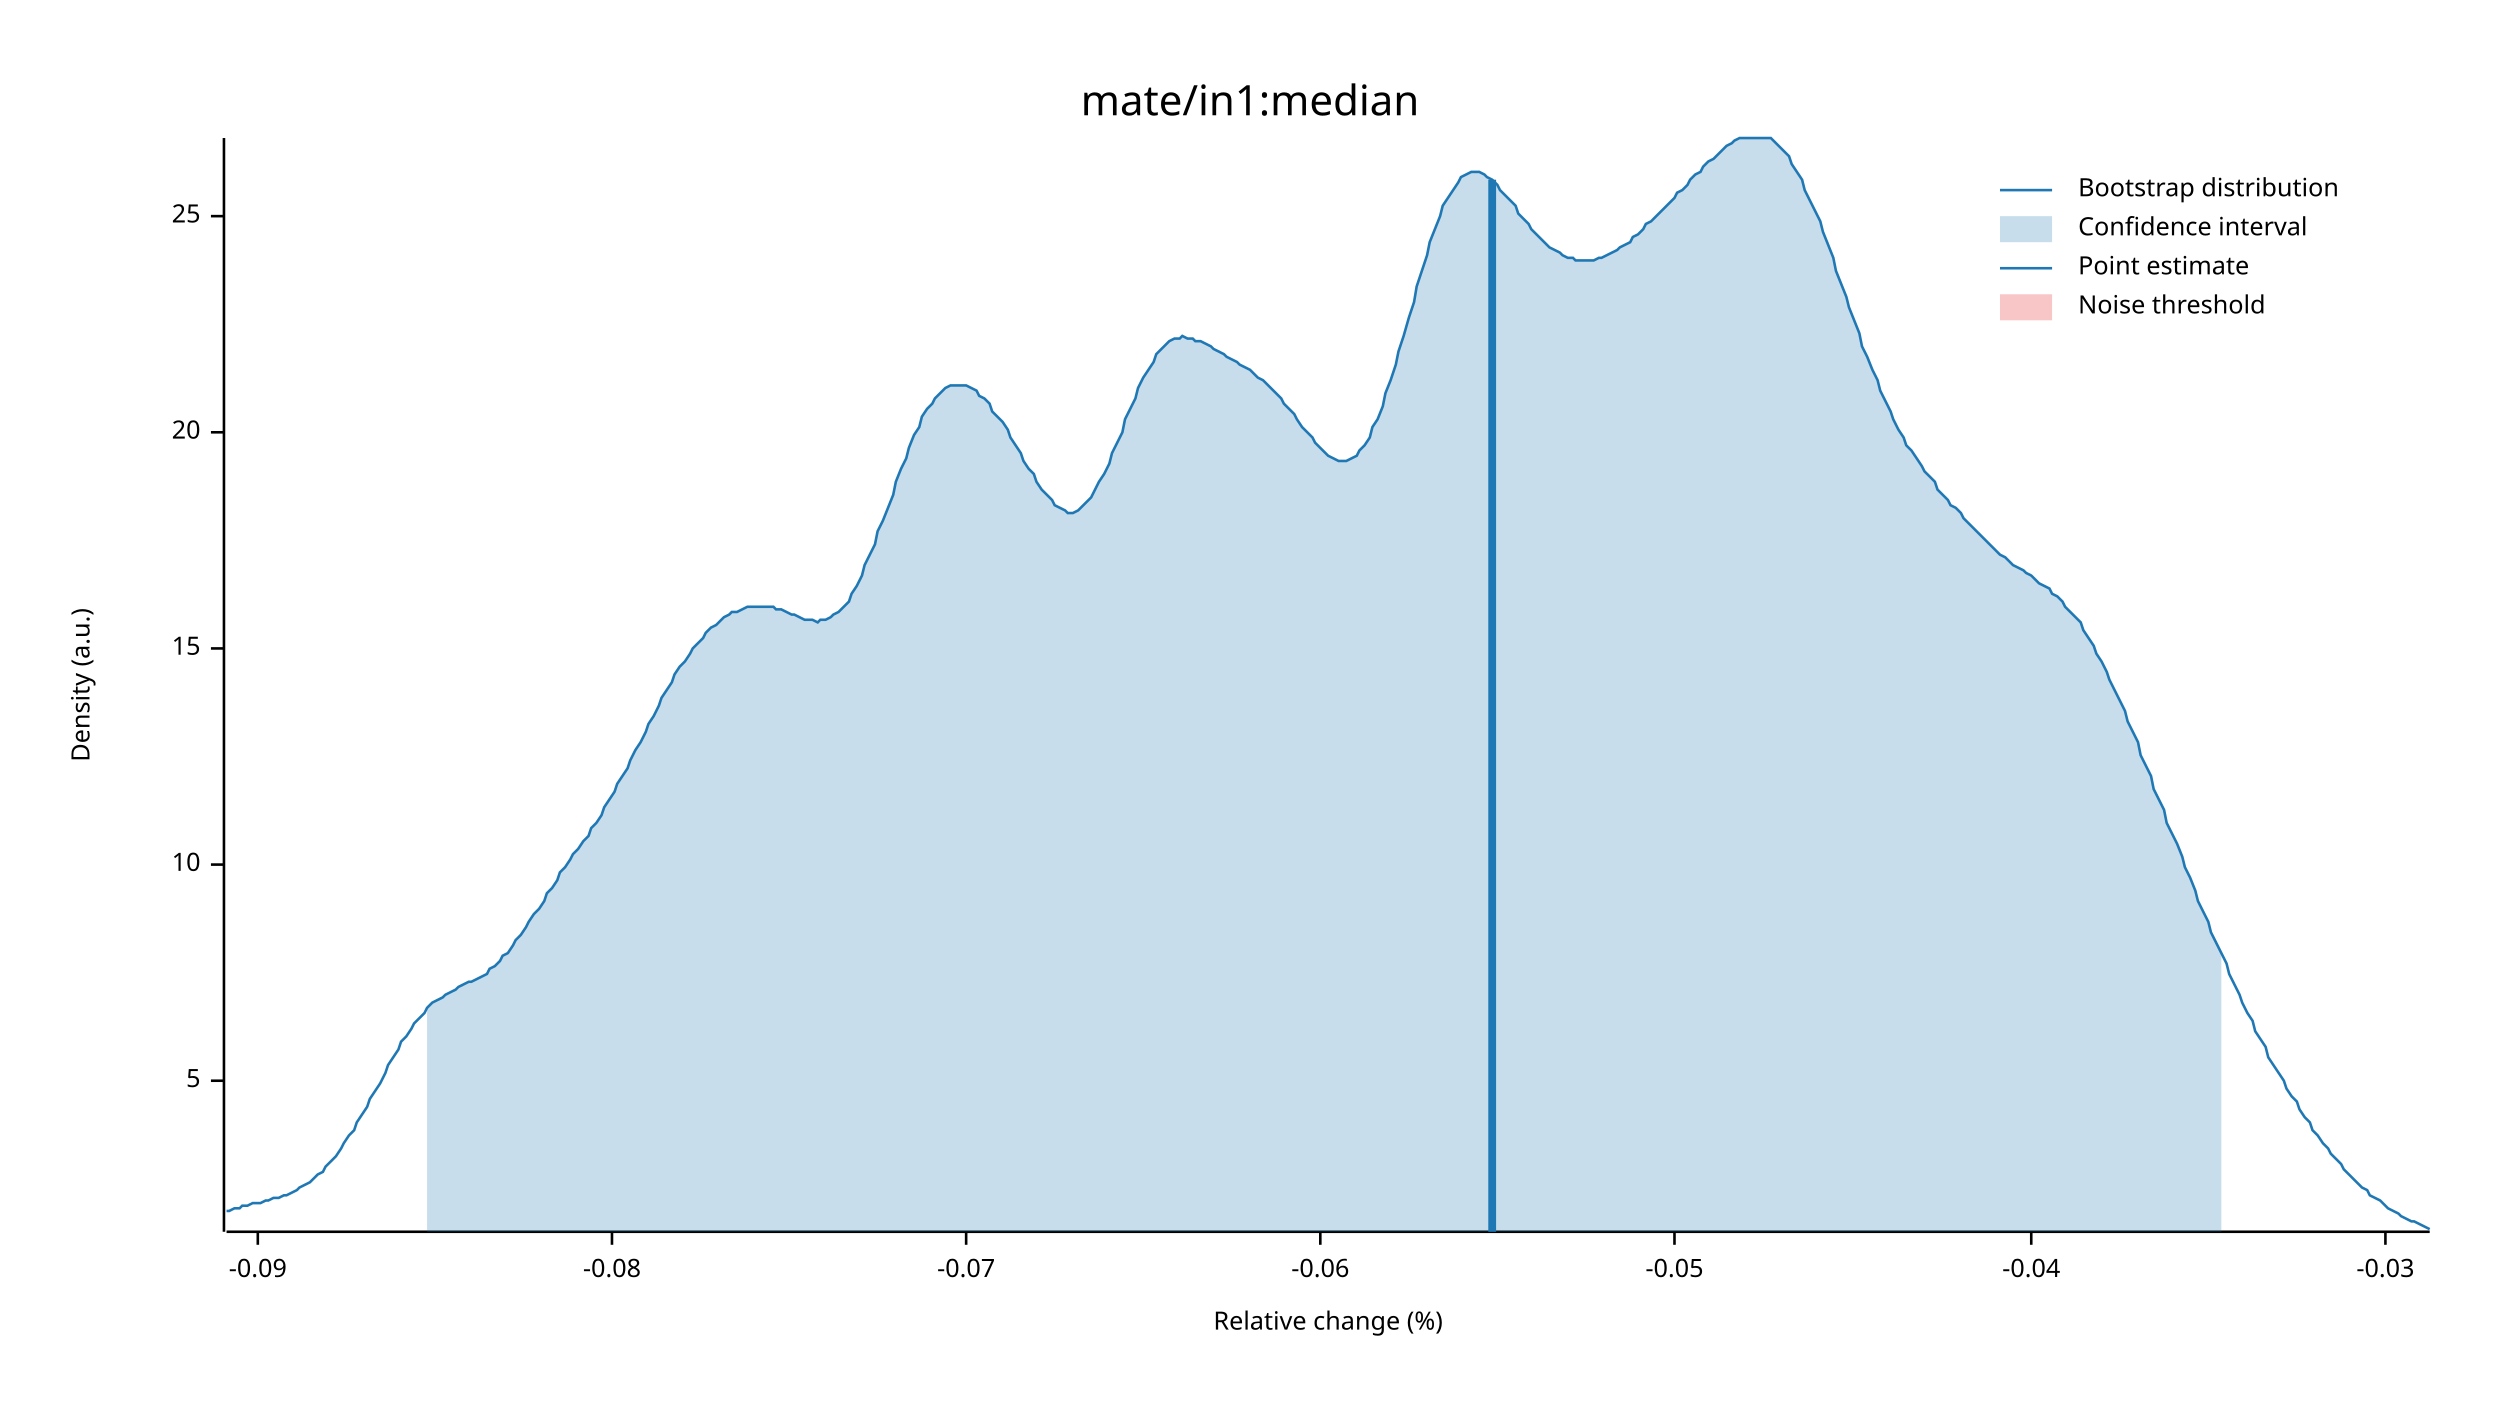
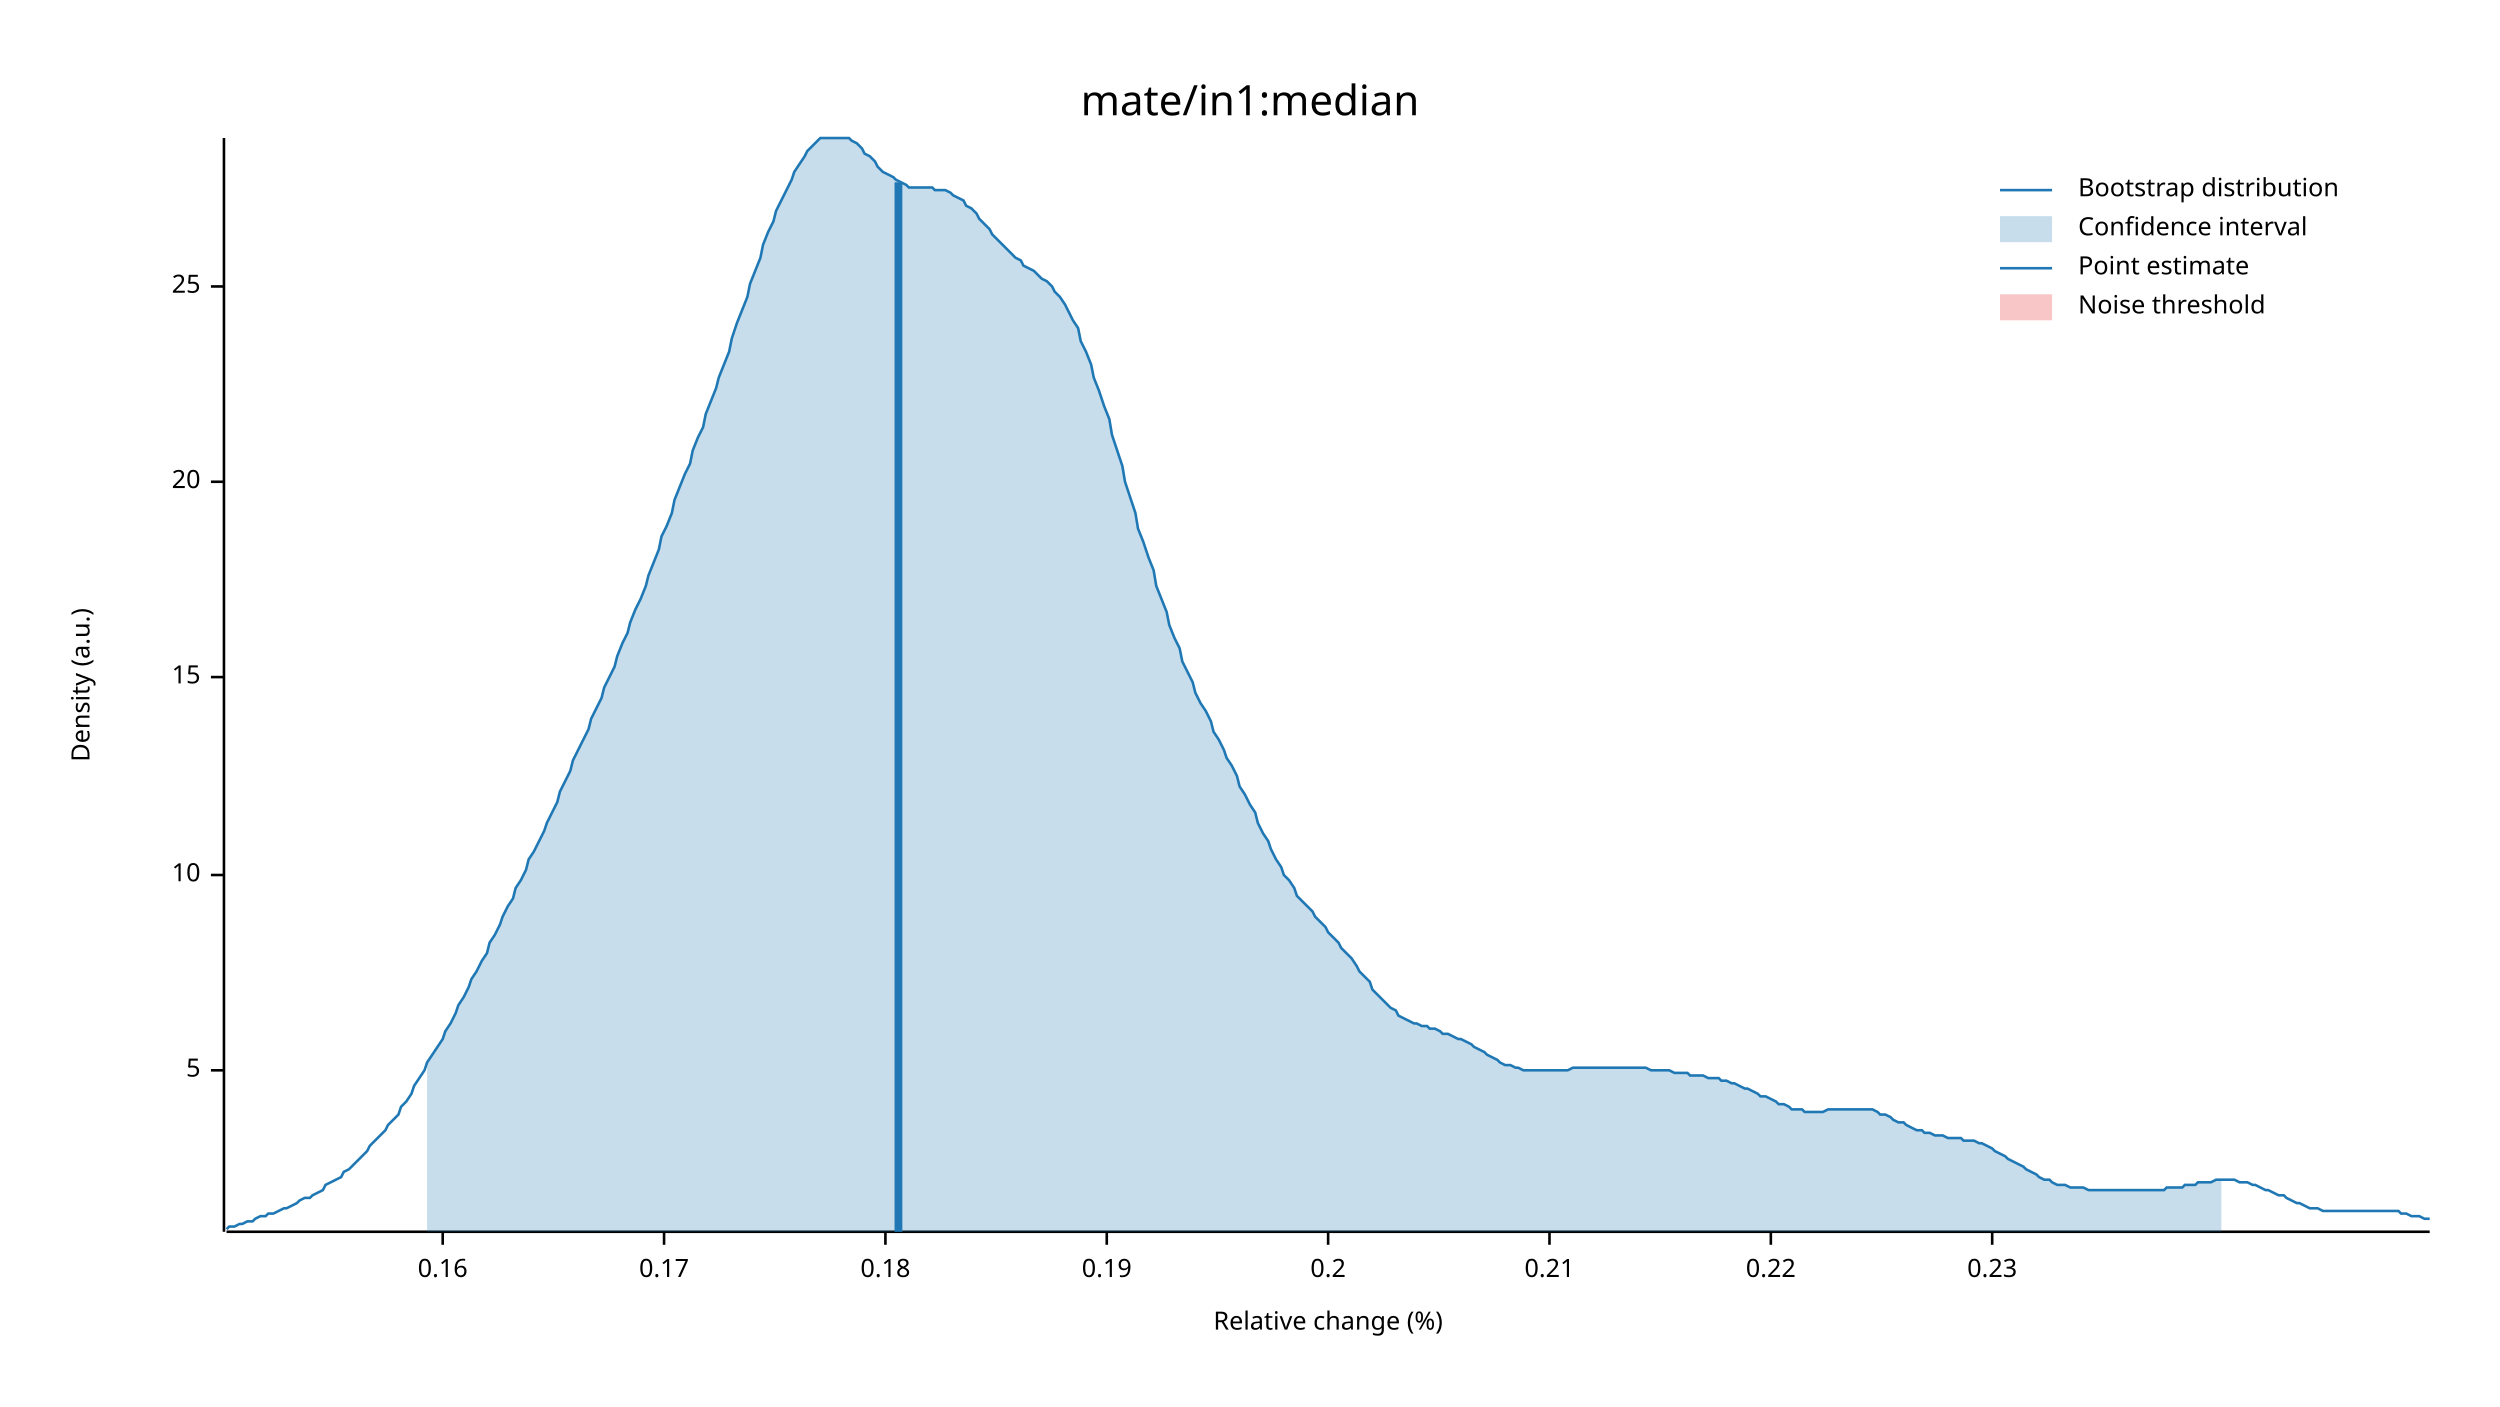
<svg xmlns="http://www.w3.org/2000/svg" width="960" height="540" viewBox="0 0 960 540">
  <text x="480" y="32" dy="0.76em" text-anchor="middle" font-family="sans-serif" font-size="16.129" opacity="1" fill="#000000">
mate/in1:median
</text>
  <text x="27" y="263" dy="0.76em" text-anchor="middle" font-family="sans-serif" font-size="9.677" opacity="1" fill="#000000" transform="rotate(270, 27, 263)">
Density (a.u.)
</text>
  <text x="510" y="513" dy="-0.5ex" text-anchor="middle" font-family="sans-serif" font-size="9.677" opacity="1" fill="#000000">
Relative change (%)
</text>
  <polyline fill="none" opacity="1" stroke="#000000" stroke-width="1" points="86,53 86,473 " />
-   <text x="77" y="415" dy="0.5ex" text-anchor="end" font-family="sans-serif" font-size="9.677" opacity="1" fill="#000000">
+   <text x="77" y="411" dy="0.5ex" text-anchor="end" font-family="sans-serif" font-size="9.677" opacity="1" fill="#000000">
5
</text>
-   <polyline fill="none" opacity="1" stroke="#000000" stroke-width="1" points="81,415 86,415 " />
-   <text x="77" y="332" dy="0.5ex" text-anchor="end" font-family="sans-serif" font-size="9.677" opacity="1" fill="#000000">
+   <polyline fill="none" opacity="1" stroke="#000000" stroke-width="1" points="81,411 86,411 " />
+   <text x="77" y="336" dy="0.5ex" text-anchor="end" font-family="sans-serif" font-size="9.677" opacity="1" fill="#000000">
10
</text>
-   <polyline fill="none" opacity="1" stroke="#000000" stroke-width="1" points="81,332 86,332 " />
-   <text x="77" y="249" dy="0.5ex" text-anchor="end" font-family="sans-serif" font-size="9.677" opacity="1" fill="#000000">
+   <polyline fill="none" opacity="1" stroke="#000000" stroke-width="1" points="81,336 86,336 " />
+   <text x="77" y="260" dy="0.5ex" text-anchor="end" font-family="sans-serif" font-size="9.677" opacity="1" fill="#000000">
15
</text>
-   <polyline fill="none" opacity="1" stroke="#000000" stroke-width="1" points="81,249 86,249 " />
-   <text x="77" y="166" dy="0.5ex" text-anchor="end" font-family="sans-serif" font-size="9.677" opacity="1" fill="#000000">
+   <polyline fill="none" opacity="1" stroke="#000000" stroke-width="1" points="81,260 86,260 " />
+   <text x="77" y="185" dy="0.5ex" text-anchor="end" font-family="sans-serif" font-size="9.677" opacity="1" fill="#000000">
20
</text>
-   <polyline fill="none" opacity="1" stroke="#000000" stroke-width="1" points="81,166 86,166 " />
-   <text x="77" y="83" dy="0.5ex" text-anchor="end" font-family="sans-serif" font-size="9.677" opacity="1" fill="#000000">
+   <polyline fill="none" opacity="1" stroke="#000000" stroke-width="1" points="81,185 86,185 " />
+   <text x="77" y="110" dy="0.5ex" text-anchor="end" font-family="sans-serif" font-size="9.677" opacity="1" fill="#000000">
25
</text>
-   <polyline fill="none" opacity="1" stroke="#000000" stroke-width="1" points="81,83 86,83 " />
+   <polyline fill="none" opacity="1" stroke="#000000" stroke-width="1" points="81,110 86,110 " />
  <polyline fill="none" opacity="1" stroke="#000000" stroke-width="1" points="87,473 933,473 " />
-   <text x="99" y="483" dy="0.76em" text-anchor="middle" font-family="sans-serif" font-size="9.677" opacity="1" fill="#000000">
- -0.09
+   <text x="170" y="483" dy="0.76em" text-anchor="middle" font-family="sans-serif" font-size="9.677" opacity="1" fill="#000000">
+ 0.16
</text>
-   <polyline fill="none" opacity="1" stroke="#000000" stroke-width="1" points="99,473 99,478 " />
-   <text x="235" y="483" dy="0.76em" text-anchor="middle" font-family="sans-serif" font-size="9.677" opacity="1" fill="#000000">
- -0.08
+   <polyline fill="none" opacity="1" stroke="#000000" stroke-width="1" points="170,473 170,478 " />
+   <text x="255" y="483" dy="0.76em" text-anchor="middle" font-family="sans-serif" font-size="9.677" opacity="1" fill="#000000">
+ 0.17
</text>
-   <polyline fill="none" opacity="1" stroke="#000000" stroke-width="1" points="235,473 235,478 " />
-   <text x="371" y="483" dy="0.76em" text-anchor="middle" font-family="sans-serif" font-size="9.677" opacity="1" fill="#000000">
- -0.07
+   <polyline fill="none" opacity="1" stroke="#000000" stroke-width="1" points="255,473 255,478 " />
+   <text x="340" y="483" dy="0.76em" text-anchor="middle" font-family="sans-serif" font-size="9.677" opacity="1" fill="#000000">
+ 0.18
</text>
-   <polyline fill="none" opacity="1" stroke="#000000" stroke-width="1" points="371,473 371,478 " />
-   <text x="507" y="483" dy="0.76em" text-anchor="middle" font-family="sans-serif" font-size="9.677" opacity="1" fill="#000000">
- -0.06
+   <polyline fill="none" opacity="1" stroke="#000000" stroke-width="1" points="340,473 340,478 " />
+   <text x="425" y="483" dy="0.76em" text-anchor="middle" font-family="sans-serif" font-size="9.677" opacity="1" fill="#000000">
+ 0.19
</text>
-   <polyline fill="none" opacity="1" stroke="#000000" stroke-width="1" points="507,473 507,478 " />
-   <text x="643" y="483" dy="0.76em" text-anchor="middle" font-family="sans-serif" font-size="9.677" opacity="1" fill="#000000">
- -0.05
+   <polyline fill="none" opacity="1" stroke="#000000" stroke-width="1" points="425,473 425,478 " />
+   <text x="510" y="483" dy="0.76em" text-anchor="middle" font-family="sans-serif" font-size="9.677" opacity="1" fill="#000000">
+ 0.2
</text>
-   <polyline fill="none" opacity="1" stroke="#000000" stroke-width="1" points="643,473 643,478 " />
-   <text x="780" y="483" dy="0.76em" text-anchor="middle" font-family="sans-serif" font-size="9.677" opacity="1" fill="#000000">
- -0.04
+   <polyline fill="none" opacity="1" stroke="#000000" stroke-width="1" points="510,473 510,478 " />
+   <text x="595" y="483" dy="0.76em" text-anchor="middle" font-family="sans-serif" font-size="9.677" opacity="1" fill="#000000">
+ 0.21
</text>
-   <polyline fill="none" opacity="1" stroke="#000000" stroke-width="1" points="780,473 780,478 " />
-   <text x="916" y="483" dy="0.76em" text-anchor="middle" font-family="sans-serif" font-size="9.677" opacity="1" fill="#000000">
- -0.03
+   <polyline fill="none" opacity="1" stroke="#000000" stroke-width="1" points="595,473 595,478 " />
+   <text x="680" y="483" dy="0.76em" text-anchor="middle" font-family="sans-serif" font-size="9.677" opacity="1" fill="#000000">
+ 0.22
</text>
-   <polyline fill="none" opacity="1" stroke="#000000" stroke-width="1" points="916,473 916,478 " />
-   <polyline fill="none" opacity="1" stroke="#1F78B4" stroke-width="1" points="87,465 88,465 90,464 92,464 93,463 95,463 97,462 98,462 100,462 102,461 103,461 105,460 107,460 109,459 110,459 112,458 114,457 115,456 117,455 119,454 120,453 122,451 124,450 125,448 127,446 129,444 131,441 132,439 134,436 136,434 137,431 139,428 141,425 142,422 144,419 146,416 148,412 149,409 151,406 153,403 154,400 156,398 158,395 159,393 161,391 163,389 164,387 166,385 168,384 170,383 171,382 173,381 175,380 176,379 178,378 180,377 181,377 183,376 185,375 187,374 188,372 190,371 192,369 193,367 195,366 197,363 198,361 200,359 202,356 203,354 205,351 207,349 209,346 210,343 212,341 214,338 215,335 217,333 219,330 220,328 222,326 224,323 226,321 227,318 229,316 231,313 232,310 234,307 236,304 237,301 239,298 241,295 242,292 244,288 246,285 248,281 249,278 251,275 253,271 254,268 256,265 258,262 259,259 261,256 263,254 265,251 266,249 268,247 270,245 271,243 273,241 275,240 276,239 278,237 280,236 281,235 283,235 285,234 287,233 288,233 290,233 292,233 293,233 295,233 297,233 298,234 300,234 302,235 304,236 305,236 307,237 309,238 310,238 312,238 314,239 315,238 317,238 319,237 320,236 322,235 324,233 326,231 327,228 329,225 331,221 332,217 334,213 336,209 337,204 339,200 341,195 343,190 344,185 346,180 348,176 349,172 351,167 353,164 354,160 356,157 358,155 359,153 361,151 363,149 365,148 366,148 368,148 370,148 371,148 373,149 375,150 376,152 378,153 380,155 381,158 383,160 385,162 387,165 388,168 390,171 392,174 393,177 395,180 397,182 398,185 400,188 402,190 404,192 405,194 407,195 409,196 410,197 412,197 414,196 415,195 417,193 419,191 420,189 422,185 424,182 426,178 427,174 429,170 431,166 432,161 434,157 436,153 437,149 439,145 441,142 443,139 444,136 446,134 448,132 449,131 451,130 453,130 454,129 456,130 458,130 459,131 461,131 463,132 465,133 466,134 468,135 470,136 471,137 473,138 475,139 476,140 478,141 480,142 482,144 483,145 485,146 487,148 488,149 490,151 492,153 493,155 495,157 497,159 498,161 500,164 502,166 504,168 505,170 507,172 509,174 510,175 512,176 514,177 515,177 517,177 519,176 521,175 522,173 524,171 526,168 527,164 529,161 531,156 532,151 534,146 536,140 537,135 539,129 541,122 543,116 544,110 546,104 548,98 549,93 551,88 553,83 554,79 556,76 558,73 560,70 561,68 563,67 565,66 566,66 568,66 570,67 571,68 573,69 575,71 576,73 578,75 580,77 582,79 583,82 585,84 587,86 588,88 590,90 592,92 593,93 595,95 597,96 599,97 600,98 602,99 604,99 605,100 607,100 609,100 610,100 612,100 614,99 615,99 617,98 619,97 621,96 622,95 624,94 626,93 627,91 629,90 631,88 632,86 634,85 636,83 638,81 639,80 641,78 643,76 644,74 646,73 648,71 649,69 651,67 653,66 654,64 656,62 658,61 660,59 661,58 663,56 665,55 666,54 668,53 670,53 671,53 673,53 675,53 676,53 678,53 680,53 682,55 683,56 685,58 687,60 688,63 690,66 692,69 693,73 695,77 697,81 699,85 700,89 702,94 704,99 705,104 707,109 709,114 710,118 712,123 714,128 715,133 717,137 719,142 721,146 722,150 724,154 726,158 727,161 729,165 731,168 732,171 734,173 736,176 738,179 739,181 741,183 743,185 744,188 746,190 748,192 749,194 751,195 753,197 754,199 756,201 758,203 760,205 761,206 763,208 765,210 766,211 768,213 770,214 771,215 773,217 775,218 777,219 778,220 780,221 782,223 783,224 785,225 787,226 788,228 790,229 792,231 793,233 795,235 797,237 799,239 800,242 802,245 804,248 805,251 807,254 809,258 810,261 812,265 814,269 816,273 817,277 819,281 821,285 822,290 824,294 826,298 827,303 829,307 831,311 832,316 834,320 836,324 838,329 839,333 841,337 843,342 844,346 846,350 848,354 849,358 851,362 853,366 855,370 856,374 858,378 860,382 861,385 863,389 865,392 866,396 868,399 870,402 871,406 873,409 875,412 877,415 878,418 880,421 882,423 883,426 885,429 887,431 888,434 890,436 892,439 894,441 895,443 897,445 899,447 900,449 902,451 904,453 905,454 907,456 909,457 910,459 912,460 914,461 916,463 917,464 919,465 921,466 922,467 924,468 926,469 927,469 929,470 931,471 933,472 " />
-   <polygon opacity="0.25" fill="#1F78B4" points="164,387 166,385 168,384 170,383 171,382 173,381 175,380 176,379 178,378 180,377 181,377 183,376 185,375 187,374 188,372 190,371 192,369 193,367 195,366 197,363 198,361 200,359 202,356 203,354 205,351 207,349 209,346 210,343 212,341 214,338 215,335 217,333 219,330 220,328 222,326 224,323 226,321 227,318 229,316 231,313 232,310 234,307 236,304 237,301 239,298 241,295 242,292 244,288 246,285 248,281 249,278 251,275 253,271 254,268 256,265 258,262 259,259 261,256 263,254 265,251 266,249 268,247 270,245 271,243 273,241 275,240 276,239 278,237 280,236 281,235 283,235 285,234 287,233 288,233 290,233 292,233 293,233 295,233 297,233 298,234 300,234 302,235 304,236 305,236 307,237 309,238 310,238 312,238 314,239 315,238 317,238 319,237 320,236 322,235 324,233 326,231 327,228 329,225 331,221 332,217 334,213 336,209 337,204 339,200 341,195 343,190 344,185 346,180 348,176 349,172 351,167 353,164 354,160 356,157 358,155 359,153 361,151 363,149 365,148 366,148 368,148 370,148 371,148 373,149 375,150 376,152 378,153 380,155 381,158 383,160 385,162 387,165 388,168 390,171 392,174 393,177 395,180 397,182 398,185 400,188 402,190 404,192 405,194 407,195 409,196 410,197 412,197 414,196 415,195 417,193 419,191 420,189 422,185 424,182 426,178 427,174 429,170 431,166 432,161 434,157 436,153 437,149 439,145 441,142 443,139 444,136 446,134 448,132 449,131 451,130 453,130 454,129 456,130 458,130 459,131 461,131 463,132 465,133 466,134 468,135 470,136 471,137 473,138 475,139 476,140 478,141 480,142 482,144 483,145 485,146 487,148 488,149 490,151 492,153 493,155 495,157 497,159 498,161 500,164 502,166 504,168 505,170 507,172 509,174 510,175 512,176 514,177 515,177 517,177 519,176 521,175 522,173 524,171 526,168 527,164 529,161 531,156 532,151 534,146 536,140 537,135 539,129 541,122 543,116 544,110 546,104 548,98 549,93 551,88 553,83 554,79 556,76 558,73 560,70 561,68 563,67 565,66 566,66 568,66 570,67 571,68 573,69 575,71 576,73 578,75 580,77 582,79 583,82 585,84 587,86 588,88 590,90 592,92 593,93 595,95 597,96 599,97 600,98 602,99 604,99 605,100 607,100 609,100 610,100 612,100 614,99 615,99 617,98 619,97 621,96 622,95 624,94 626,93 627,91 629,90 631,88 632,86 634,85 636,83 638,81 639,80 641,78 643,76 644,74 646,73 648,71 649,69 651,67 653,66 654,64 656,62 658,61 660,59 661,58 663,56 665,55 666,54 668,53 670,53 671,53 673,53 675,53 676,53 678,53 680,53 682,55 683,56 685,58 687,60 688,63 690,66 692,69 693,73 695,77 697,81 699,85 700,89 702,94 704,99 705,104 707,109 709,114 710,118 712,123 714,128 715,133 717,137 719,142 721,146 722,150 724,154 726,158 727,161 729,165 731,168 732,171 734,173 736,176 738,179 739,181 741,183 743,185 744,188 746,190 748,192 749,194 751,195 753,197 754,199 756,201 758,203 760,205 761,206 763,208 765,210 766,211 768,213 770,214 771,215 773,217 775,218 777,219 778,220 780,221 782,223 783,224 785,225 787,226 788,228 790,229 792,231 793,233 795,235 797,237 799,239 800,242 802,245 804,248 805,251 807,254 809,258 810,261 812,265 814,269 816,273 817,277 819,281 821,285 822,290 824,294 826,298 827,303 829,307 831,311 832,316 834,320 836,324 838,329 839,333 841,337 843,342 844,346 846,350 848,354 849,358 851,362 853,366 853,473 164,473 " />
-   <polyline fill="none" opacity="1" stroke="#1F78B4" stroke-width="3" points="573,473 573,69 " />
+   <polyline fill="none" opacity="1" stroke="#000000" stroke-width="1" points="680,473 680,478 " />
+   <text x="765" y="483" dy="0.76em" text-anchor="middle" font-family="sans-serif" font-size="9.677" opacity="1" fill="#000000">
+ 0.23
+ </text>
+   <polyline fill="none" opacity="1" stroke="#000000" stroke-width="1" points="765,473 765,478 " />
+   <polyline fill="none" opacity="1" stroke="#1F78B4" stroke-width="1" points="87,472 88,471 90,471 92,470 93,470 95,469 97,469 98,468 100,467 102,467 103,466 105,466 107,465 109,464 110,464 112,463 114,462 115,461 117,460 119,460 120,459 122,458 124,457 125,455 127,454 129,453 131,452 132,450 134,449 136,447 137,446 139,444 141,442 142,440 144,438 146,436 148,434 149,432 151,430 153,428 154,425 156,423 158,420 159,417 161,414 163,411 164,408 166,405 168,402 170,399 171,396 173,393 175,389 176,386 178,383 180,379 181,376 183,373 185,369 187,366 188,362 190,359 192,355 193,352 195,348 197,345 198,341 200,338 202,334 203,330 205,327 207,323 209,319 210,316 212,312 214,308 215,304 217,300 219,296 220,292 222,288 224,284 226,280 227,276 229,272 231,268 232,264 234,260 236,256 237,252 239,247 241,243 242,239 244,234 246,230 248,225 249,221 251,216 253,211 254,206 256,202 258,197 259,192 261,187 263,182 265,178 266,173 268,168 270,164 271,159 273,154 275,149 276,145 278,140 280,135 281,130 283,124 285,119 287,114 288,109 290,104 292,99 293,94 295,89 297,85 298,81 300,77 302,73 304,69 305,66 307,63 309,60 310,58 312,56 314,54 315,53 317,53 319,53 320,53 322,53 324,53 326,53 327,54 329,55 331,57 332,59 334,60 336,62 337,64 339,66 341,67 343,68 344,69 346,70 348,71 349,72 351,72 353,72 354,72 356,72 358,72 359,73 361,73 363,73 365,74 366,75 368,76 370,77 371,79 373,80 375,82 376,84 378,86 380,88 381,90 383,92 385,94 387,96 388,97 390,99 392,100 393,102 395,103 397,104 398,105 400,107 402,108 404,110 405,112 407,114 409,117 410,119 412,123 414,126 415,131 417,135 419,140 420,145 422,150 424,156 426,161 427,167 429,173 431,179 432,185 434,191 436,197 437,203 439,208 441,214 443,219 444,225 446,230 448,235 449,240 451,245 453,249 454,254 456,258 458,262 459,266 461,270 463,273 465,277 466,281 468,284 470,288 471,291 473,294 475,298 476,302 478,305 480,309 482,312 483,316 485,320 487,323 488,326 490,330 492,333 493,336 495,338 497,341 498,344 500,346 502,348 504,350 505,352 507,354 509,356 510,358 512,360 514,362 515,364 517,366 519,368 521,371 522,373 524,375 526,377 527,380 529,382 531,384 532,385 534,387 536,388 537,390 539,391 541,392 543,393 544,393 546,394 548,394 549,395 551,395 553,396 554,397 556,397 558,398 560,399 561,399 563,400 565,401 566,402 568,403 570,404 571,405 573,406 575,407 576,408 578,409 580,409 582,410 583,410 585,411 587,411 588,411 590,411 592,411 593,411 595,411 597,411 599,411 600,411 602,411 604,410 605,410 607,410 609,410 610,410 612,410 614,410 615,410 617,410 619,410 621,410 622,410 624,410 626,410 627,410 629,410 631,410 632,410 634,411 636,411 638,411 639,411 641,411 643,412 644,412 646,412 648,412 649,413 651,413 653,413 654,413 656,414 658,414 660,414 661,415 663,415 665,416 666,416 668,417 670,418 671,418 673,419 675,420 676,421 678,421 680,422 682,423 683,424 685,424 687,425 688,426 690,426 692,426 693,427 695,427 697,427 699,427 700,427 702,426 704,426 705,426 707,426 709,426 710,426 712,426 714,426 715,426 717,426 719,426 721,427 722,428 724,428 726,429 727,430 729,431 731,431 732,432 734,433 736,434 738,434 739,435 741,435 743,436 744,436 746,436 748,437 749,437 751,437 753,437 754,438 756,438 758,438 760,439 761,439 763,440 765,441 766,442 768,443 770,444 771,445 773,446 775,447 777,448 778,449 780,450 782,451 783,452 785,453 787,453 788,454 790,455 792,455 793,455 795,456 797,456 799,456 800,456 802,457 804,457 805,457 807,457 809,457 810,457 812,457 814,457 816,457 817,457 819,457 821,457 822,457 824,457 826,457 827,457 829,457 831,457 832,456 834,456 836,456 838,456 839,455 841,455 843,455 844,454 846,454 848,454 849,454 851,453 853,453 855,453 856,453 858,453 860,454 861,454 863,454 865,455 866,455 868,456 870,457 871,457 873,458 875,459 877,459 878,460 880,461 882,462 883,462 885,463 887,464 888,464 890,464 892,465 894,465 895,465 897,465 899,465 900,465 902,465 904,465 905,465 907,465 909,465 910,465 912,465 914,465 916,465 917,465 919,465 921,465 922,466 924,466 926,467 927,467 929,467 931,468 933,468 " />
+   <polygon opacity="0.25" fill="#1F78B4" points="164,408 166,405 168,402 170,399 171,396 173,393 175,389 176,386 178,383 180,379 181,376 183,373 185,369 187,366 188,362 190,359 192,355 193,352 195,348 197,345 198,341 200,338 202,334 203,330 205,327 207,323 209,319 210,316 212,312 214,308 215,304 217,300 219,296 220,292 222,288 224,284 226,280 227,276 229,272 231,268 232,264 234,260 236,256 237,252 239,247 241,243 242,239 244,234 246,230 248,225 249,221 251,216 253,211 254,206 256,202 258,197 259,192 261,187 263,182 265,178 266,173 268,168 270,164 271,159 273,154 275,149 276,145 278,140 280,135 281,130 283,124 285,119 287,114 288,109 290,104 292,99 293,94 295,89 297,85 298,81 300,77 302,73 304,69 305,66 307,63 309,60 310,58 312,56 314,54 315,53 317,53 319,53 320,53 322,53 324,53 326,53 327,54 329,55 331,57 332,59 334,60 336,62 337,64 339,66 341,67 343,68 344,69 346,70 348,71 349,72 351,72 353,72 354,72 356,72 358,72 359,73 361,73 363,73 365,74 366,75 368,76 370,77 371,79 373,80 375,82 376,84 378,86 380,88 381,90 383,92 385,94 387,96 388,97 390,99 392,100 393,102 395,103 397,104 398,105 400,107 402,108 404,110 405,112 407,114 409,117 410,119 412,123 414,126 415,131 417,135 419,140 420,145 422,150 424,156 426,161 427,167 429,173 431,179 432,185 434,191 436,197 437,203 439,208 441,214 443,219 444,225 446,230 448,235 449,240 451,245 453,249 454,254 456,258 458,262 459,266 461,270 463,273 465,277 466,281 468,284 470,288 471,291 473,294 475,298 476,302 478,305 480,309 482,312 483,316 485,320 487,323 488,326 490,330 492,333 493,336 495,338 497,341 498,344 500,346 502,348 504,350 505,352 507,354 509,356 510,358 512,360 514,362 515,364 517,366 519,368 521,371 522,373 524,375 526,377 527,380 529,382 531,384 532,385 534,387 536,388 537,390 539,391 541,392 543,393 544,393 546,394 548,394 549,395 551,395 553,396 554,397 556,397 558,398 560,399 561,399 563,400 565,401 566,402 568,403 570,404 571,405 573,406 575,407 576,408 578,409 580,409 582,410 583,410 585,411 587,411 588,411 590,411 592,411 593,411 595,411 597,411 599,411 600,411 602,411 604,410 605,410 607,410 609,410 610,410 612,410 614,410 615,410 617,410 619,410 621,410 622,410 624,410 626,410 627,410 629,410 631,410 632,410 634,411 636,411 638,411 639,411 641,411 643,412 644,412 646,412 648,412 649,413 651,413 653,413 654,413 656,414 658,414 660,414 661,415 663,415 665,416 666,416 668,417 670,418 671,418 673,419 675,420 676,421 678,421 680,422 682,423 683,424 685,424 687,425 688,426 690,426 692,426 693,427 695,427 697,427 699,427 700,427 702,426 704,426 705,426 707,426 709,426 710,426 712,426 714,426 715,426 717,426 719,426 721,427 722,428 724,428 726,429 727,430 729,431 731,431 732,432 734,433 736,434 738,434 739,435 741,435 743,436 744,436 746,436 748,437 749,437 751,437 753,437 754,438 756,438 758,438 760,439 761,439 763,440 765,441 766,442 768,443 770,444 771,445 773,446 775,447 777,448 778,449 780,450 782,451 783,452 785,453 787,453 788,454 790,455 792,455 793,455 795,456 797,456 799,456 800,456 802,457 804,457 805,457 807,457 809,457 810,457 812,457 814,457 816,457 817,457 819,457 821,457 822,457 824,457 826,457 827,457 829,457 831,457 832,456 834,456 836,456 838,456 839,455 841,455 843,455 844,454 846,454 848,454 849,454 851,453 853,453 853,473 164,473 " />
+   <polyline fill="none" opacity="1" stroke="#1F78B4" stroke-width="3" points="345,473 345,70 " />
  <rect x="510" y="53" width="0" height="419" opacity="0.1" fill="#E31A1C" stroke="none" />
  <text x="798" y="68" dy="0.76em" text-anchor="start" font-family="sans-serif" font-size="9.677" opacity="1" fill="#000000">
Bootstrap distribution
</text>
  <text x="798" y="83" dy="0.76em" text-anchor="start" font-family="sans-serif" font-size="9.677" opacity="1" fill="#000000">
Confidence interval
</text>
  <text x="798" y="98" dy="0.76em" text-anchor="start" font-family="sans-serif" font-size="9.677" opacity="1" fill="#000000">
Point estimate
</text>
  <text x="798" y="113" dy="0.76em" text-anchor="start" font-family="sans-serif" font-size="9.677" opacity="1" fill="#000000">
Noise threshold
</text>
  <polyline fill="none" opacity="1" stroke="#1F78B4" stroke-width="1" points="768,73 788,73 " />
  <rect x="768" y="83" width="20" height="10" opacity="0.25" fill="#1F78B4" stroke="none" />
  <polyline fill="none" opacity="1" stroke="#1F78B4" stroke-width="1" points="768,103 788,103 " />
  <rect x="768" y="113" width="20" height="10" opacity="0.25" fill="#E31A1C" stroke="none" />
</svg>
